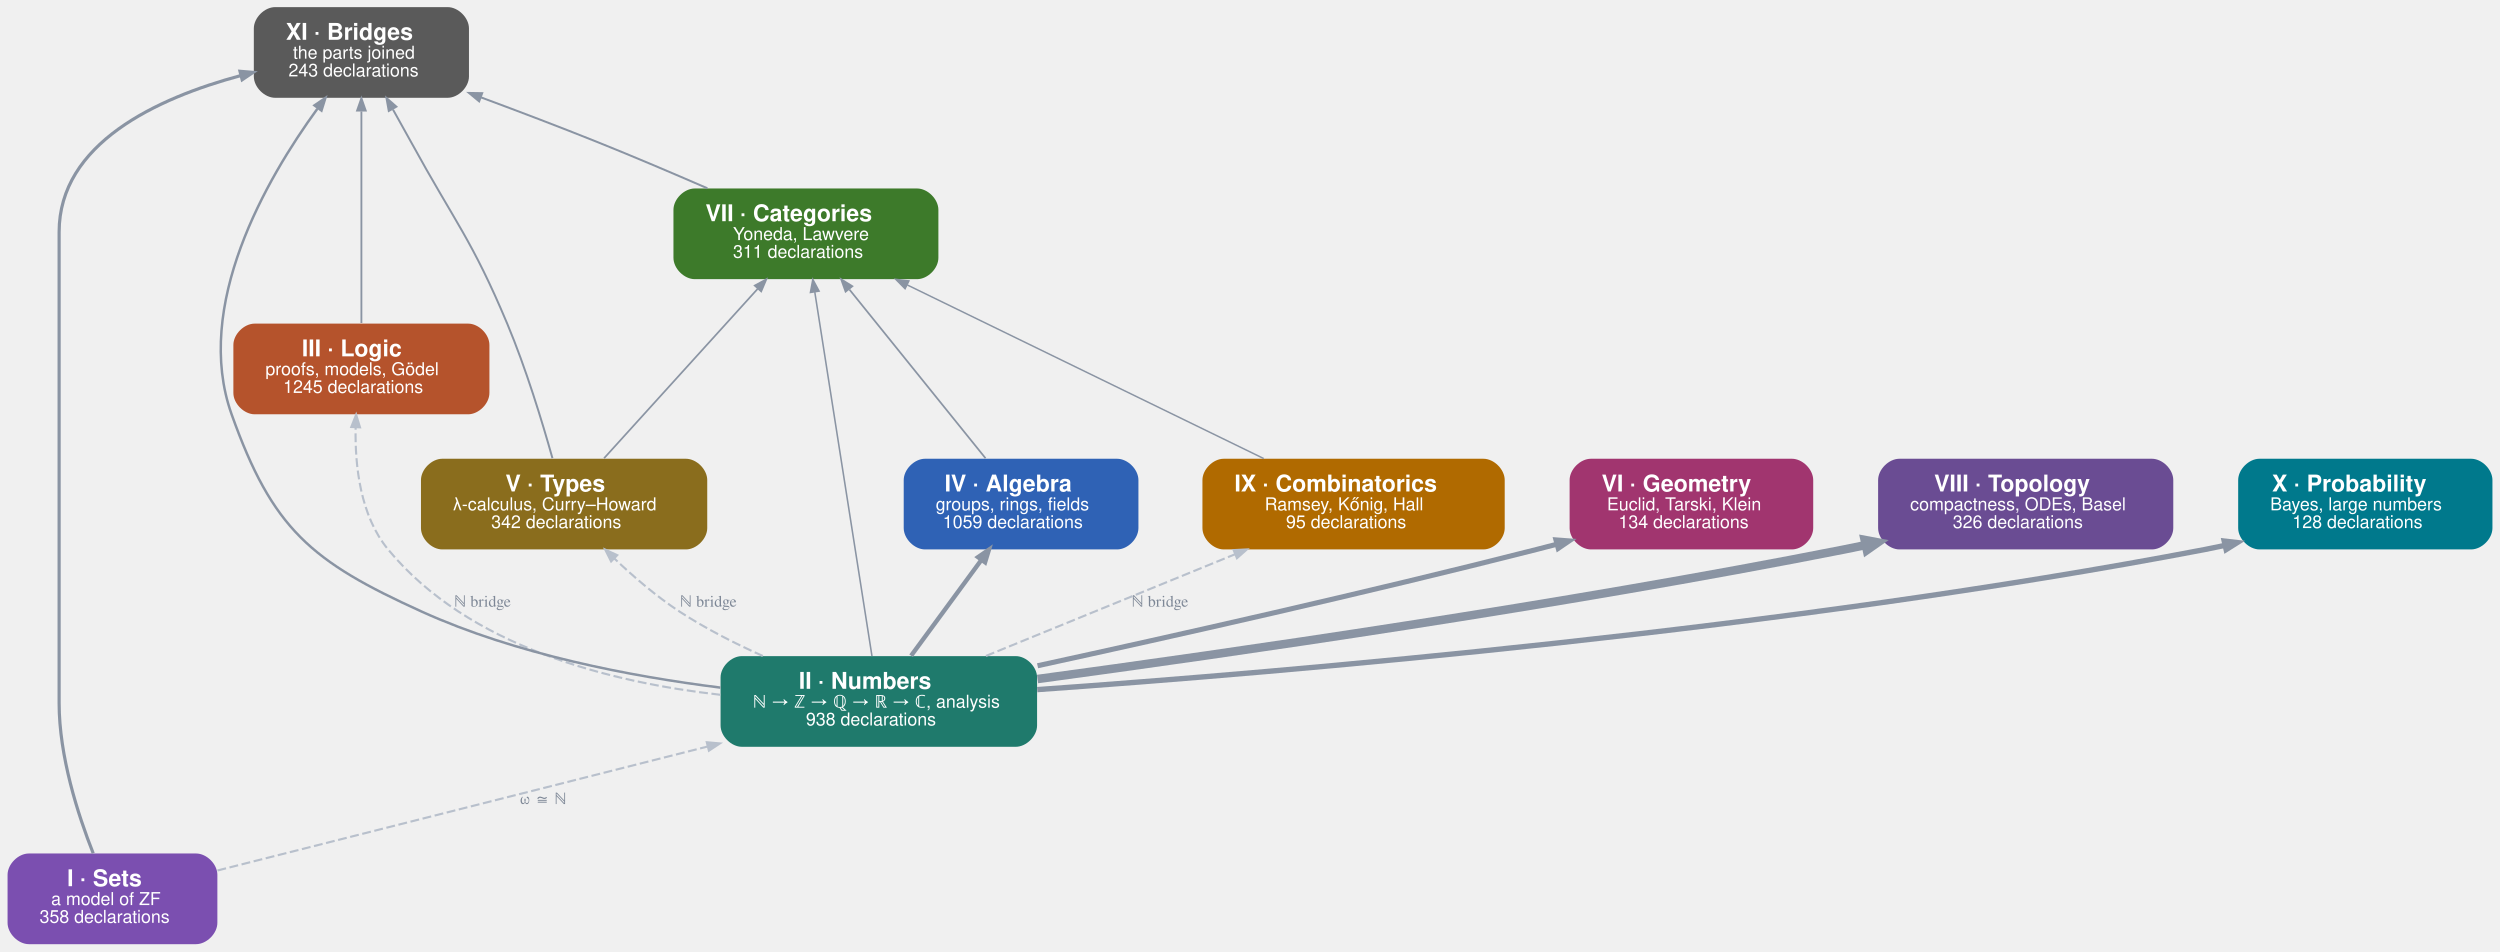
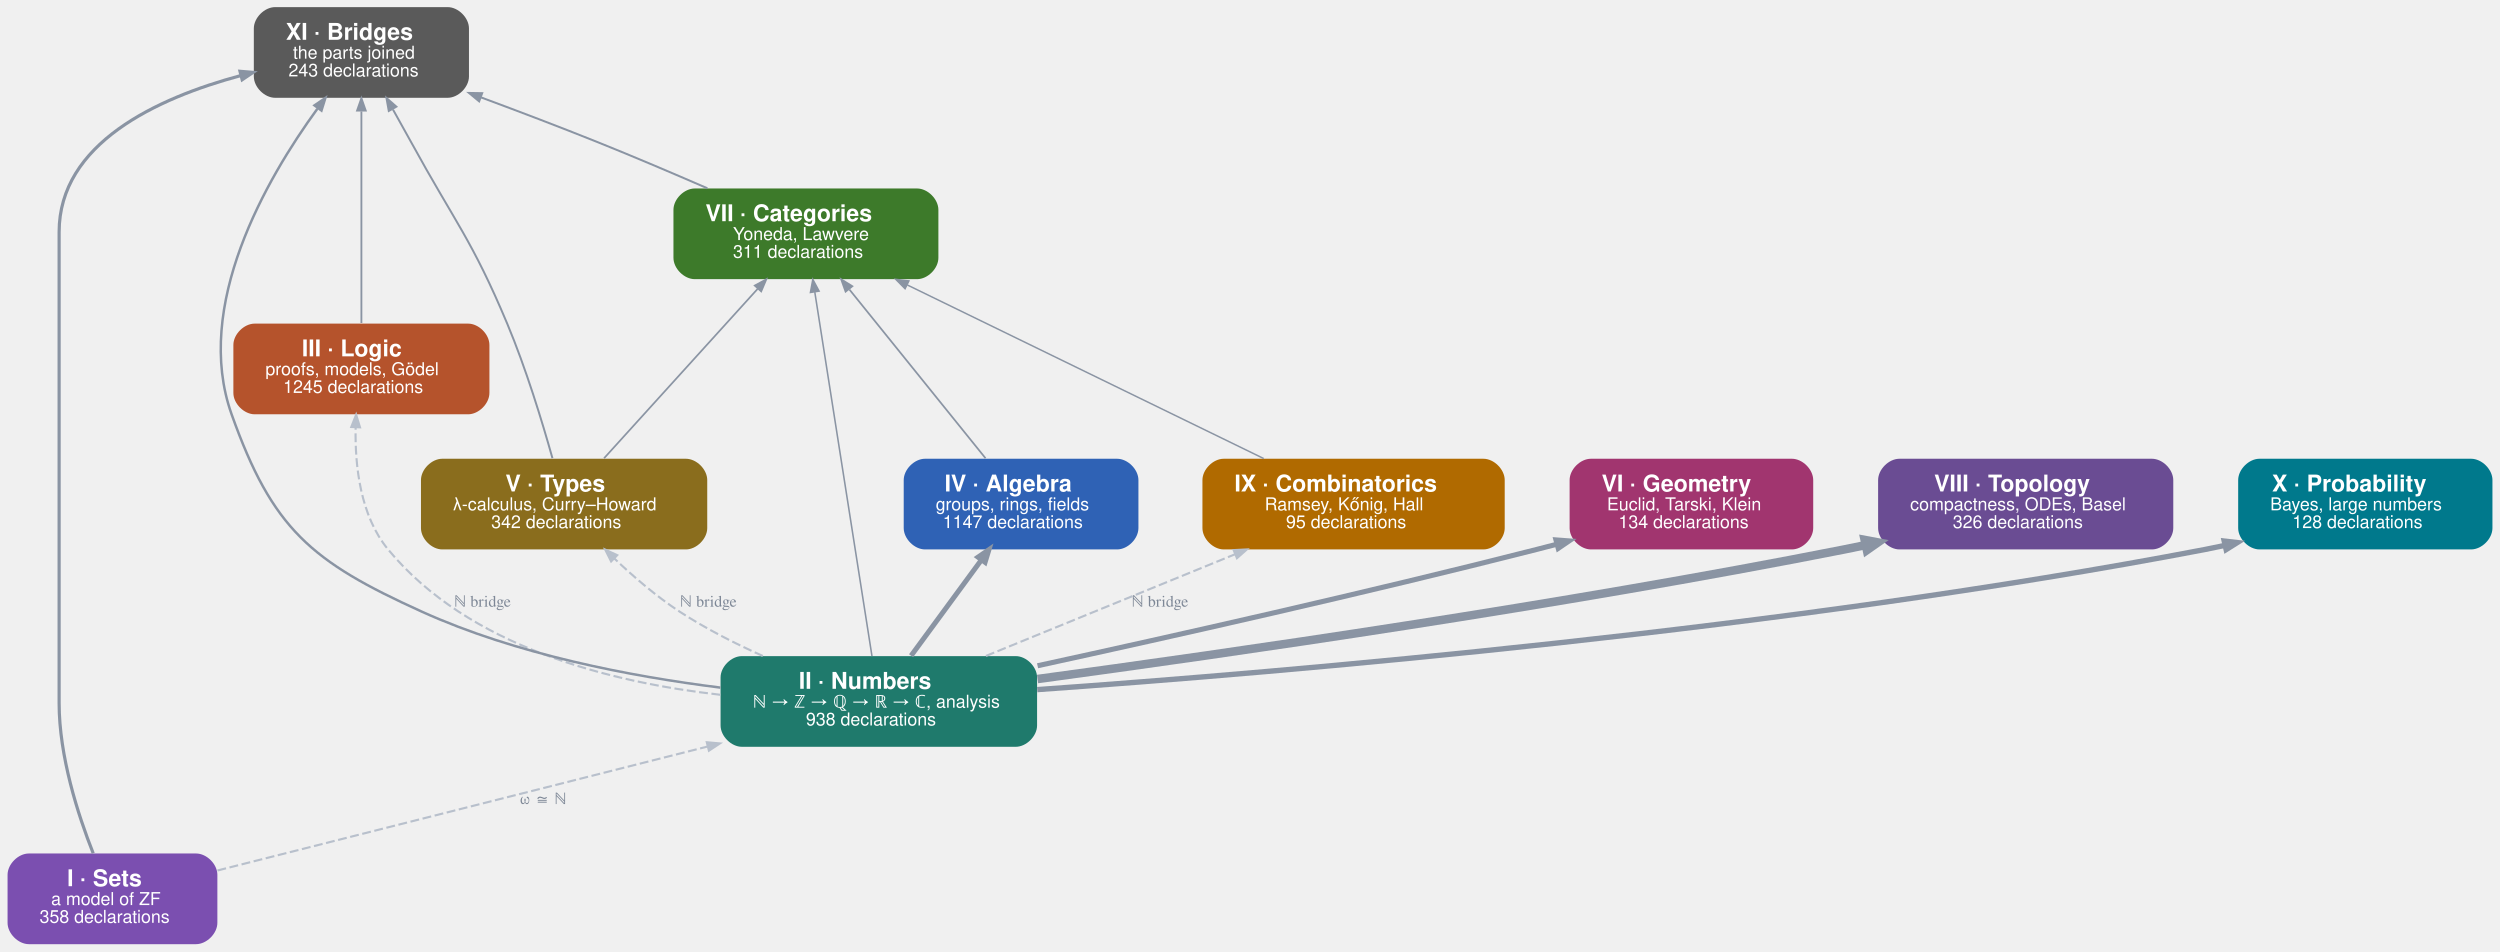
<svg xmlns="http://www.w3.org/2000/svg" xmlns:xlink="http://www.w3.org/1999/xlink" width="1406pt" height="535pt" viewBox="0.00 0.00 1405.50 535.00">
  <g id="graph0" class="graph" transform="scale(1 1) rotate(0) translate(4 531)">
    <g id="node1" class="node">
      <path fill="#7b4fb0" stroke="black" stroke-width="0" d="M106,-51C106,-51 12,-51 12,-51 6,-51 0,-45 0,-39 0,-39 0,-12 0,-12 0,-6 6,0 12,0 12,0 106,0 106,0 112,0 118,-6 118,-12 118,-12 118,-39 118,-39 118,-45 112,-51 106,-51" />
      <text text-anchor="start" x="33.5" y="-32.6" font-family="Helvetica,sans-Serif" font-weight="bold" font-size="13.00" fill="white">I · Sets</text>
      <text text-anchor="start" x="24.5" y="-22" font-family="Helvetica,sans-Serif" font-size="10.00" fill="white">a model of ZF</text>
      <text text-anchor="start" x="18" y="-12" font-family="Helvetica,sans-Serif" font-size="10.00" fill="white">358 declarations</text>
    </g>
    <g id="node2" class="node">
      <path fill="#1f7a6c" stroke="black" stroke-width="0" d="M567,-162C567,-162 413,-162 413,-162 407,-162 401,-156 401,-150 401,-150 401,-123 401,-123 401,-117 407,-111 413,-111 413,-111 567,-111 567,-111 573,-111 579,-117 579,-123 579,-123 579,-150 579,-150 579,-156 573,-162 567,-162" />
      <text text-anchor="start" x="445" y="-143.6" font-family="Helvetica,sans-Serif" font-weight="bold" font-size="13.00" fill="white">II · Numbers</text>
      <text text-anchor="start" x="419" y="-133" font-family="Helvetica,sans-Serif" font-size="10.00" fill="white">ℕ → ℤ → ℚ → ℝ → ℂ, analysis</text>
      <text text-anchor="start" x="449" y="-123" font-family="Helvetica,sans-Serif" font-size="10.00" fill="white">938 declarations</text>
    </g>
    <g id="edge14" class="edge">
      <path fill="none" stroke="#b8c0cc" stroke-width="1.2" stroke-dasharray="5,2" d="M118.03,-41.43C189,-59.38 309.1,-89.75 393.59,-111.12" />
      <polygon fill="#b8c0cc" stroke="#b8c0cc" stroke-width="1.2" points="393.25,-113.56 400.63,-112.9 394.45,-108.81 393.25,-113.56" />
      <text text-anchor="start" x="288" y="-78.8" font-family="Times,serif" font-size="9.00" fill="#7d8796">ω ≅ ℕ</text>
    </g>
    <g id="node11" class="node">
      <path fill="#5a5a5a" stroke="black" stroke-width="0" d="M247.5,-527C247.5,-527 150.5,-527 150.5,-527 144.5,-527 138.5,-521 138.5,-515 138.5,-515 138.5,-488 138.5,-488 138.5,-482 144.5,-476 150.5,-476 150.5,-476 247.5,-476 247.5,-476 253.5,-476 259.5,-482 259.5,-488 259.5,-488 259.5,-515 259.5,-515 259.5,-521 253.5,-527 247.5,-527" />
      <text text-anchor="start" x="156.5" y="-508.6" font-family="Helvetica,sans-Serif" font-weight="bold" font-size="13.00" fill="white">XI · Bridges</text>
      <text text-anchor="start" x="160.5" y="-498" font-family="Helvetica,sans-Serif" font-size="10.00" fill="white">the parts joined</text>
      <text text-anchor="start" x="158" y="-488" font-family="Helvetica,sans-Serif" font-size="10.00" fill="white">243 declarations</text>
    </g>
    <g id="edge11" class="edge">
      <g id="a_edge11">
        <a xlink:title="738 uses of Sets in Bridges">
          <path fill="none" stroke="#8a94a3" stroke-width="1.79" d="M48.17,-51.08C39.58,-72.83 29,-105.67 29,-135.5 29,-135.5 29,-135.5 29,-400.5 29,-450.27 83.8,-475.76 131.18,-488.5" />
          <polygon fill="#8a94a3" stroke="#8a94a3" stroke-width="1.79" points="130.72,-490.91 138.11,-490.29 131.94,-486.16 130.72,-490.91" />
        </a>
      </g>
    </g>
    <g id="node3" class="node">
      <path fill="#b5532c" stroke="black" stroke-width="0" d="M259,-349C259,-349 139,-349 139,-349 133,-349 127,-343 127,-337 127,-337 127,-310 127,-310 127,-304 133,-298 139,-298 139,-298 259,-298 259,-298 265,-298 271,-304 271,-310 271,-310 271,-337 271,-337 271,-343 265,-349 259,-349" />
      <text text-anchor="start" x="165.5" y="-330.6" font-family="Helvetica,sans-Serif" font-weight="bold" font-size="13.00" fill="white">III · Logic</text>
      <text text-anchor="start" x="145" y="-320" font-family="Helvetica,sans-Serif" font-size="10.00" fill="white">proofs, models, Gödel</text>
      <text text-anchor="start" x="155" y="-310" font-family="Helvetica,sans-Serif" font-size="10.00" fill="white">1245 declarations</text>
    </g>
    <g id="edge15" class="edge">
      <path fill="none" stroke="#b8c0cc" stroke-width="1.2" stroke-dasharray="5,2" d="M400.82,-140.26C338.68,-147.25 259.11,-167.29 214,-222 198.37,-240.95 195.31,-269.03 195.76,-290.69" />
      <polygon fill="#b8c0cc" stroke="#b8c0cc" stroke-width="1.2" points="193.32,-290.87 196.04,-297.76 198.21,-290.67 193.32,-290.87" />
      <text text-anchor="start" x="251" y="-189.8" font-family="Times,serif" font-size="9.00" fill="#7d8796">ℕ bridge</text>
    </g>
    <g id="node4" class="node">
      <path fill="#2f62b5" stroke="black" stroke-width="0" d="M624,-273C624,-273 516,-273 516,-273 510,-273 504,-267 504,-261 504,-261 504,-234 504,-234 504,-228 510,-222 516,-222 516,-222 624,-222 624,-222 630,-222 636,-228 636,-234 636,-234 636,-261 636,-261 636,-267 630,-273 624,-273" />
      <text text-anchor="start" x="527" y="-254.6" font-family="Helvetica,sans-Serif" font-weight="bold" font-size="13.00" fill="white">IV · Algebra</text>
      <text text-anchor="start" x="522" y="-244" font-family="Helvetica,sans-Serif" font-size="10.00" fill="white">groups, rings, fields</text>
-       <text text-anchor="start" x="526" y="-234" font-family="Helvetica,sans-Serif" font-size="10.00" fill="white">1059 declarations</text>
+       <text text-anchor="start" x="526" y="-234" font-family="Helvetica,sans-Serif" font-size="10.00" fill="white">1147 declarations</text>
    </g>
    <g id="edge5" class="edge">
      <g id="a_edge5">
-         <a xlink:title="2105 uses of Numbers in Algebra">
-           <path fill="none" stroke="#8a94a3" stroke-width="2.48" d="M508.15,-162.23C519.81,-178.12 535.05,-198.88 547.48,-215.81" />
-           <polygon fill="#8a94a3" stroke="#8a94a3" stroke-width="2.48" points="545.8,-217.67 551.92,-221.86 549.75,-214.77 545.8,-217.67" />
+         <a xlink:title="3114 uses of Numbers in Algebra">
+           <path fill="none" stroke="#8a94a3" stroke-width="2.84" d="M508.15,-162.23C519.81,-178.12 535.05,-198.88 547.48,-215.81" />
+           <polygon fill="#8a94a3" stroke="#8a94a3" stroke-width="2.84" points="545.8,-217.67 551.92,-221.86 549.75,-214.77 545.8,-217.67" />
        </a>
      </g>
    </g>
    <g id="node5" class="node">
      <path fill="#8a6d1d" stroke="black" stroke-width="0" d="M381.5,-273C381.5,-273 244.5,-273 244.5,-273 238.5,-273 232.5,-267 232.5,-261 232.5,-261 232.5,-234 232.5,-234 232.5,-228 238.5,-222 244.5,-222 244.5,-222 381.5,-222 381.5,-222 387.5,-222 393.5,-228 393.5,-234 393.5,-234 393.5,-261 393.5,-261 393.5,-267 387.5,-273 381.5,-273" />
      <text text-anchor="start" x="280" y="-254.6" font-family="Helvetica,sans-Serif" font-weight="bold" font-size="13.00" fill="white">V · Types</text>
      <text text-anchor="start" x="250.5" y="-244" font-family="Helvetica,sans-Serif" font-size="10.00" fill="white">λ-calculus, Curry–Howard</text>
      <text text-anchor="start" x="272" y="-234" font-family="Helvetica,sans-Serif" font-size="10.00" fill="white">342 declarations</text>
    </g>
    <g id="edge16" class="edge">
      <path fill="none" stroke="#b8c0cc" stroke-width="1.2" stroke-dasharray="5,2" d="M424.75,-162.07C408.92,-169.17 392.42,-177.58 378,-187 365.01,-195.49 352.11,-206.58 341.27,-216.89" />
      <polygon fill="#b8c0cc" stroke="#b8c0cc" stroke-width="1.2" points="339.45,-215.25 336.13,-221.88 342.86,-218.77 339.45,-215.25" />
      <text text-anchor="start" x="378" y="-189.8" font-family="Times,serif" font-size="9.00" fill="#7d8796">ℕ bridge</text>
    </g>
    <g id="node6" class="node">
      <path fill="#a1356f" stroke="black" stroke-width="0" d="M1003.5,-273C1003.5,-273 890.5,-273 890.5,-273 884.5,-273 878.5,-267 878.5,-261 878.5,-261 878.5,-234 878.5,-234 878.5,-228 884.5,-222 890.5,-222 890.5,-222 1003.5,-222 1003.5,-222 1009.5,-222 1015.5,-228 1015.5,-234 1015.5,-234 1015.5,-261 1015.5,-261 1015.5,-267 1009.5,-273 1003.5,-273" />
      <text text-anchor="start" x="896.5" y="-254.6" font-family="Helvetica,sans-Serif" font-weight="bold" font-size="13.00" fill="white">VI · Geometry</text>
      <text text-anchor="start" x="899.5" y="-244" font-family="Helvetica,sans-Serif" font-size="10.00" fill="white">Euclid, Tarski, Klein</text>
      <text text-anchor="start" x="906" y="-234" font-family="Helvetica,sans-Serif" font-size="10.00" fill="white">134 declarations</text>
    </g>
    <g id="edge8" class="edge">
      <g id="a_edge8">
        <a xlink:title="3189 uses of Numbers in Geometry">
          <path fill="none" stroke="#8a94a3" stroke-width="2.87" d="M579.27,-156.58C654.39,-172.94 764.54,-197.68 860,-222 863.71,-222.94 867.5,-223.93 871.32,-224.94" />
          <polygon fill="#8a94a3" stroke="#8a94a3" stroke-width="2.87" points="870.83,-227.35 878.23,-226.79 872.1,-222.62 870.83,-227.35" />
        </a>
      </g>
    </g>
    <g id="node7" class="node">
      <path fill="#3d7a2a" stroke="black" stroke-width="0" d="M511.5,-425C511.5,-425 386.5,-425 386.5,-425 380.5,-425 374.5,-419 374.5,-413 374.5,-413 374.5,-386 374.5,-386 374.5,-380 380.5,-374 386.5,-374 386.5,-374 511.5,-374 511.5,-374 517.5,-374 523.5,-380 523.5,-386 523.5,-386 523.5,-413 523.5,-413 523.5,-419 517.5,-425 511.5,-425" />
      <text text-anchor="start" x="392.5" y="-406.6" font-family="Helvetica,sans-Serif" font-weight="bold" font-size="13.00" fill="white">VII · Categories</text>
      <text text-anchor="start" x="408" y="-396" font-family="Helvetica,sans-Serif" font-size="10.00" fill="white">Yoneda, Lawvere</text>
      <text text-anchor="start" x="408" y="-386" font-family="Helvetica,sans-Serif" font-size="10.00" fill="white">311 declarations</text>
    </g>
    <g id="edge7" class="edge">
      <g id="a_edge7">
        <a xlink:title="5 uses of Numbers in Categories">
          <path fill="none" stroke="#8a94a3" stroke-width="0.88" d="M486.14,-162.05C478.68,-209.56 462.27,-314.02 453.99,-366.74" />
          <polygon fill="#8a94a3" stroke="#8a94a3" stroke-width="0.88" points="451.54,-366.53 452.88,-373.82 456.38,-367.29 451.54,-366.53" />
        </a>
      </g>
    </g>
    <g id="node8" class="node">
      <path fill="#6a4c93" stroke="black" stroke-width="0" d="M1206,-273C1206,-273 1064,-273 1064,-273 1058,-273 1052,-267 1052,-261 1052,-261 1052,-234 1052,-234 1052,-228 1058,-222 1064,-222 1064,-222 1206,-222 1206,-222 1212,-222 1218,-228 1218,-234 1218,-234 1218,-261 1218,-261 1218,-267 1212,-273 1206,-273" />
      <text text-anchor="start" x="1083.5" y="-254.6" font-family="Helvetica,sans-Serif" font-weight="bold" font-size="13.00" fill="white">VIII · Topology</text>
      <text text-anchor="start" x="1070" y="-244" font-family="Helvetica,sans-Serif" font-size="10.00" fill="white">compactness, ODEs, Basel</text>
      <text text-anchor="start" x="1094" y="-234" font-family="Helvetica,sans-Serif" font-size="10.00" fill="white">326 declarations</text>
    </g>
    <g id="edge10" class="edge">
      <g id="a_edge10">
        <a xlink:title="11945 uses of Numbers in Topology">
          <path fill="none" stroke="#8a94a3" stroke-width="4.8" d="M579.27,-149.12C687.19,-163.7 874.12,-190.61 1033,-222 1036.95,-222.78 1040.98,-223.61 1045.04,-224.47" />
          <polygon fill="#8a94a3" stroke="#8a94a3" stroke-width="4.8" points="1044.44,-227.35 1051.9,-225.95 1045.68,-221.6 1044.44,-227.35" />
        </a>
      </g>
    </g>
    <g id="node9" class="node">
      <path fill="#b06a00" stroke="black" stroke-width="0" d="M830,-273C830,-273 684,-273 684,-273 678,-273 672,-267 672,-261 672,-261 672,-234 672,-234 672,-228 678,-222 684,-222 684,-222 830,-222 830,-222 836,-222 842,-228 842,-234 842,-234 842,-261 842,-261 842,-267 836,-273 830,-273" />
      <text text-anchor="start" x="690" y="-254.6" font-family="Helvetica,sans-Serif" font-weight="bold" font-size="13.00" fill="white">IX · Combinatorics</text>
      <text text-anchor="start" x="707" y="-244" font-family="Helvetica,sans-Serif" font-size="10.00" fill="white">Ramsey, Kőnig, Hall</text>
      <text text-anchor="start" x="719" y="-234" font-family="Helvetica,sans-Serif" font-size="10.00" fill="white">95 declarations</text>
    </g>
    <g id="edge17" class="edge">
      <path fill="none" stroke="#b8c0cc" stroke-width="1.2" stroke-dasharray="5,2" d="M550.25,-162.1C591.95,-179.12 647.45,-201.78 690.45,-219.33" />
      <polygon fill="#b8c0cc" stroke="#b8c0cc" stroke-width="1.2" points="689.56,-221.61 696.97,-221.99 691.41,-217.08 689.56,-221.61" />
      <text text-anchor="start" x="632" y="-189.8" font-family="Times,serif" font-size="9.00" fill="#7d8796">ℕ bridge</text>
    </g>
    <g id="node10" class="node">
      <path fill="#00798c" stroke="black" stroke-width="0" d="M1385.5,-273C1385.5,-273 1266.5,-273 1266.5,-273 1260.5,-273 1254.5,-267 1254.5,-261 1254.5,-261 1254.5,-234 1254.5,-234 1254.5,-228 1260.5,-222 1266.5,-222 1266.5,-222 1385.5,-222 1385.5,-222 1391.5,-222 1397.5,-228 1397.5,-234 1397.5,-234 1397.5,-261 1397.5,-261 1397.5,-267 1391.5,-273 1385.5,-273" />
      <text text-anchor="start" x="1273.5" y="-254.6" font-family="Helvetica,sans-Serif" font-weight="bold" font-size="13.00" fill="white">X · Probability</text>
      <text text-anchor="start" x="1272.5" y="-244" font-family="Helvetica,sans-Serif" font-size="10.00" fill="white">Bayes, large numbers</text>
      <text text-anchor="start" x="1285" y="-234" font-family="Helvetica,sans-Serif" font-size="10.00" fill="white">128 declarations</text>
    </g>
    <g id="edge9" class="edge">
      <g id="a_edge9">
        <a xlink:title="3662 uses of Numbers in Probability">
          <path fill="none" stroke="#8a94a3" stroke-width="3.01" d="M579.09,-143.16C719.65,-153.09 1001.09,-177 1236,-222 1239.59,-222.69 1243.24,-223.44 1246.92,-224.25" />
          <polygon fill="#8a94a3" stroke="#8a94a3" stroke-width="3.01" points="1246.65,-226.7 1254.02,-225.86 1247.73,-221.92 1246.65,-226.7" />
        </a>
      </g>
    </g>
    <g id="edge6" class="edge">
      <g id="a_edge6">
        <a xlink:title="267 uses of Numbers in Bridges">
          <path fill="none" stroke="#8a94a3" stroke-width="1.4" d="M400.93,-144.28C349.97,-150.66 285.87,-163.03 233,-187 170.59,-215.29 148.99,-233.45 126,-298 104.28,-358.99 145.38,-430.16 174.23,-469.81" />
          <polygon fill="#8a94a3" stroke="#8a94a3" stroke-width="1.4" points="172.61,-471.73 178.74,-475.9 176.54,-468.81 172.61,-471.73" />
        </a>
      </g>
    </g>
    <g id="edge4" class="edge">
      <g id="a_edge4">
        <a xlink:title="42 uses of Logic in Bridges">
          <path fill="none" stroke="#8a94a3" stroke-width="1.04" d="M199,-349.34C199,-380.53 199,-434.08 199,-468.35" />
          <polygon fill="#8a94a3" stroke="#8a94a3" stroke-width="1.04" points="196.55,-468.78 199,-475.78 201.45,-468.78 196.55,-468.78" />
        </a>
      </g>
    </g>
    <g id="edge1" class="edge">
      <g id="a_edge1">
        <a xlink:title="23 uses of Algebra in Categories">
          <path fill="none" stroke="#8a94a3" stroke-width="0.98" d="M550.02,-273.27C529.03,-299.29 495.99,-340.25 473.45,-368.19" />
          <polygon fill="#8a94a3" stroke="#8a94a3" stroke-width="0.98" points="471.3,-366.96 468.81,-373.94 475.11,-370.03 471.3,-366.96" />
        </a>
      </g>
    </g>
    <g id="edge13" class="edge">
      <g id="a_edge13">
        <a xlink:title="21 uses of Types in Categories">
          <path fill="none" stroke="#8a94a3" stroke-width="0.97" d="M335.46,-273.27C359.15,-299.4 396.5,-340.6 421.84,-368.54" />
          <polygon fill="#8a94a3" stroke="#8a94a3" stroke-width="0.97" points="420.22,-370.4 426.74,-373.94 423.85,-367.11 420.22,-370.4" />
        </a>
      </g>
    </g>
    <g id="edge12" class="edge">
      <g id="a_edge12">
        <a xlink:title="73 uses of Types in Bridges">
          <path fill="none" stroke="#8a94a3" stroke-width="1.11" d="M306.44,-273.31C300.67,-293.93 291.56,-323.84 281,-349 261.14,-396.29 251.63,-406.01 227,-451 223.73,-456.98 220.18,-463.33 216.75,-469.42" />
          <polygon fill="#8a94a3" stroke="#8a94a3" stroke-width="1.11" points="214.4,-468.6 213.09,-475.9 218.67,-471.01 214.4,-468.6" />
        </a>
      </g>
    </g>
    <g id="edge2" class="edge">
      <g id="a_edge2">
        <a xlink:title="82 uses of Categories in Bridges">
          <path fill="none" stroke="#8a94a3" stroke-width="1.13" d="M393.6,-425.1C374.2,-433.53 352.22,-442.88 332,-451 310.75,-459.53 287.4,-468.4 266.28,-476.22" />
          <polygon fill="#8a94a3" stroke="#8a94a3" stroke-width="1.13" points="265.22,-474 259.5,-478.73 266.92,-478.6 265.22,-474" />
        </a>
      </g>
    </g>
    <g id="edge3" class="edge">
      <g id="a_edge3">
        <a xlink:title="1 uses of Combinatorics in Categories">
          <path fill="none" stroke="#8a94a3" stroke-width="0.84" d="M706.48,-273.1C651.43,-299.91 563.55,-342.71 506.05,-370.72" />
          <polygon fill="#8a94a3" stroke="#8a94a3" stroke-width="0.84" points="504.76,-368.62 499.54,-373.89 506.91,-373.02 504.76,-368.62" />
        </a>
      </g>
    </g>
  </g>
</svg>
